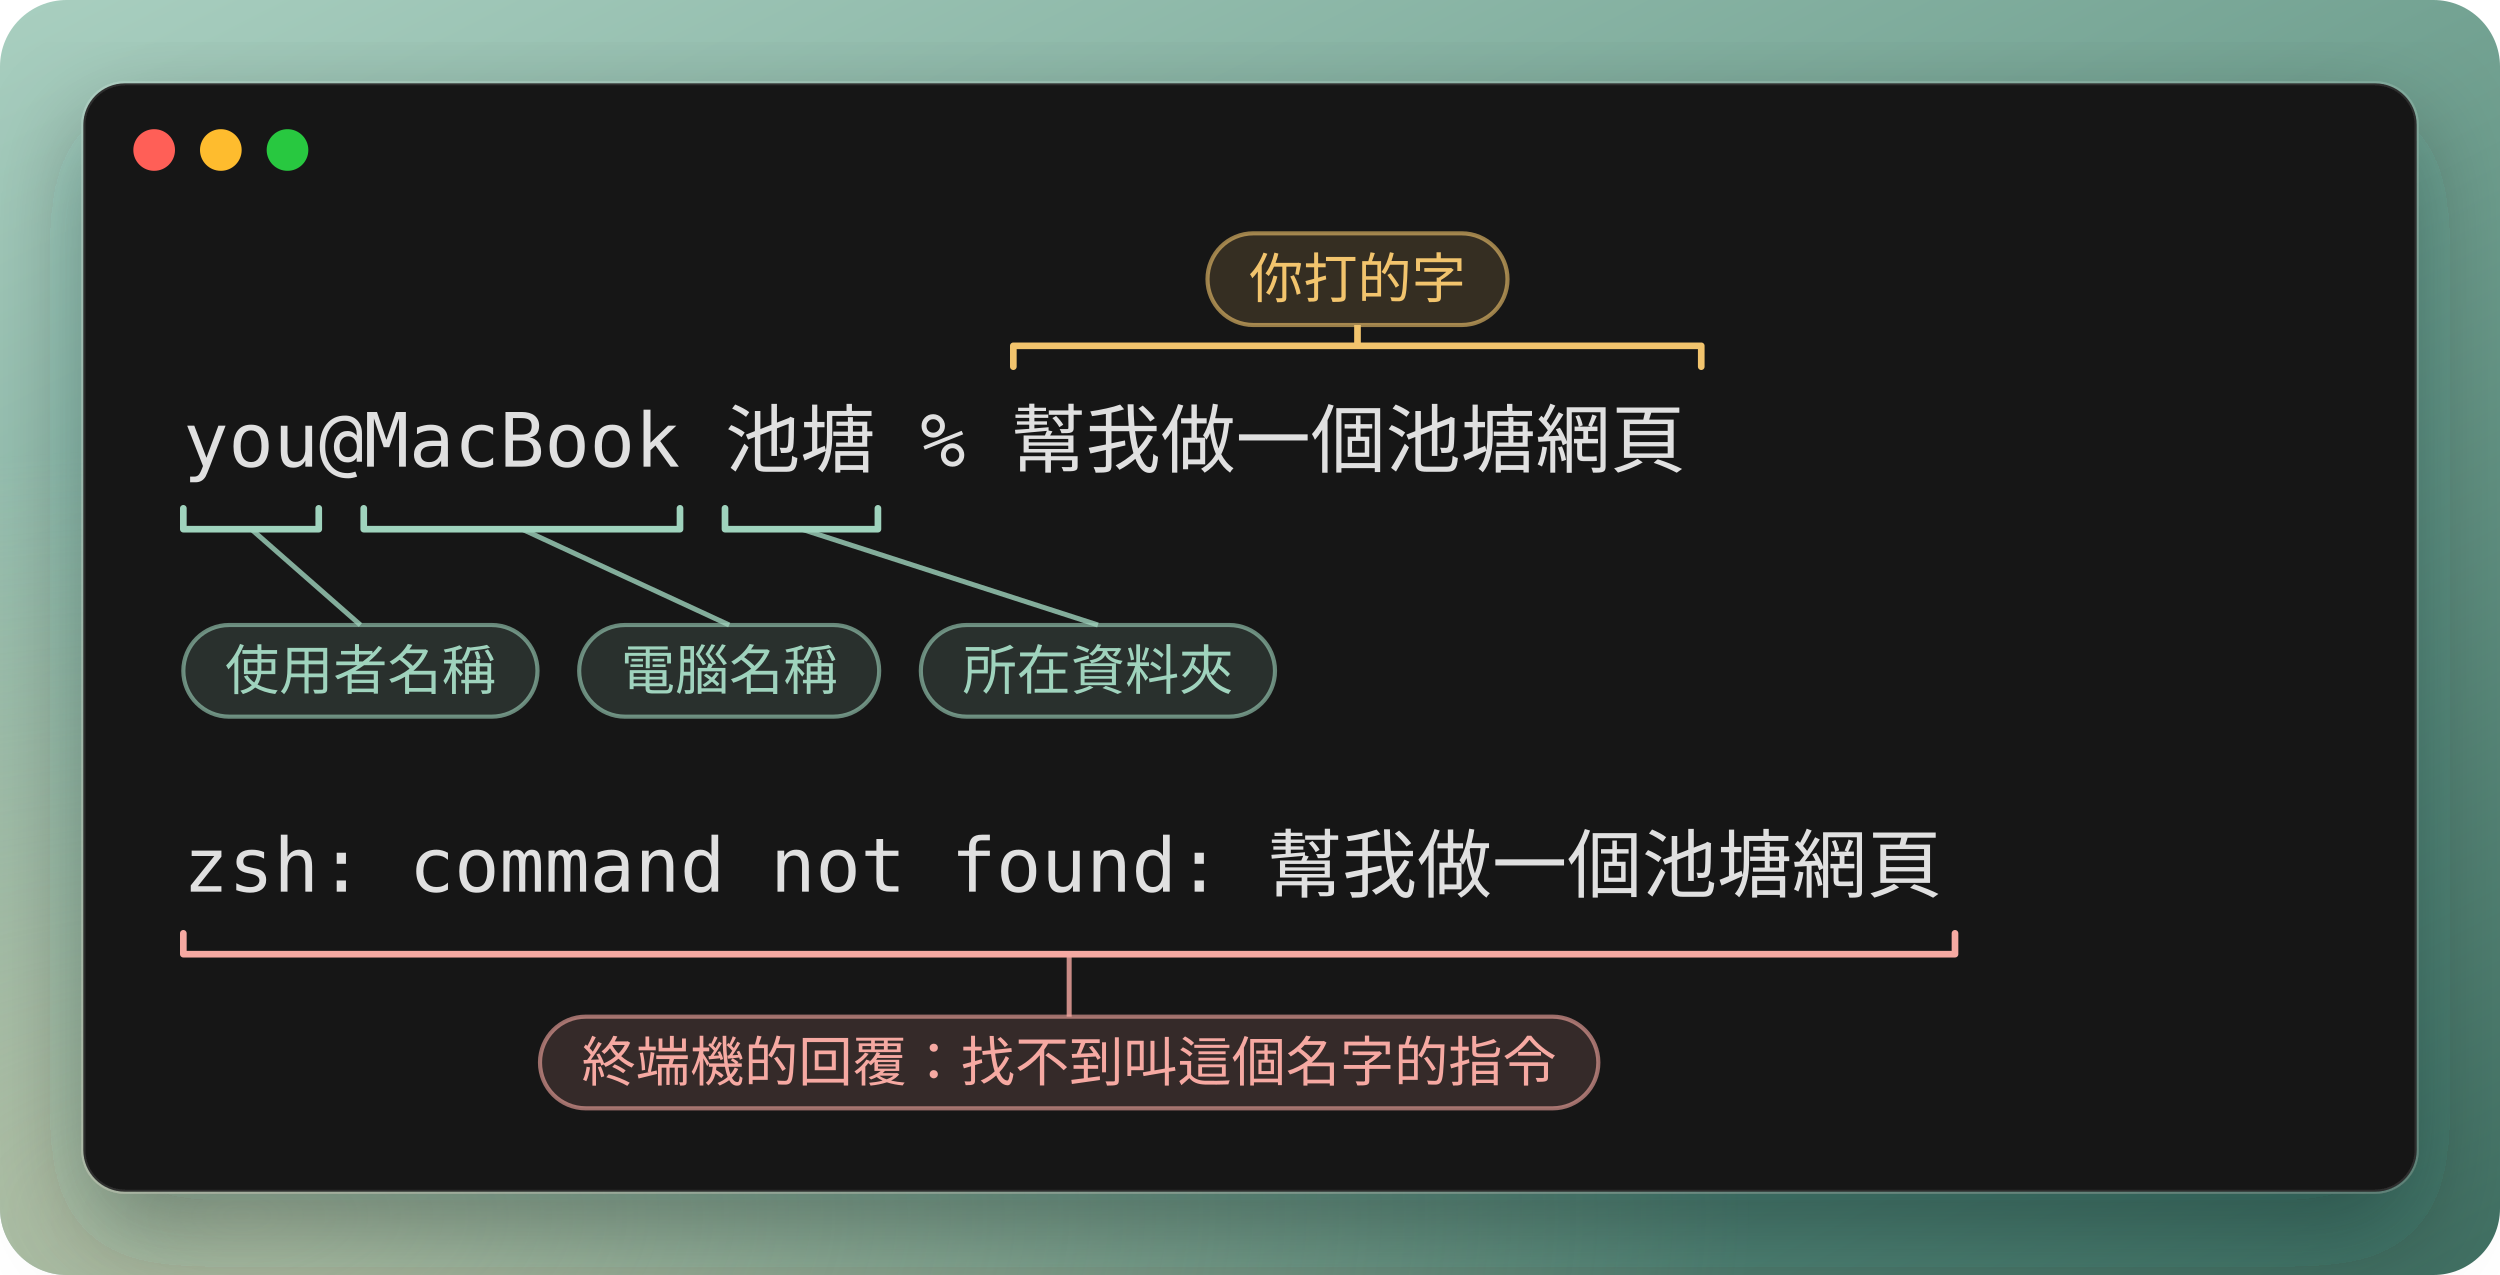
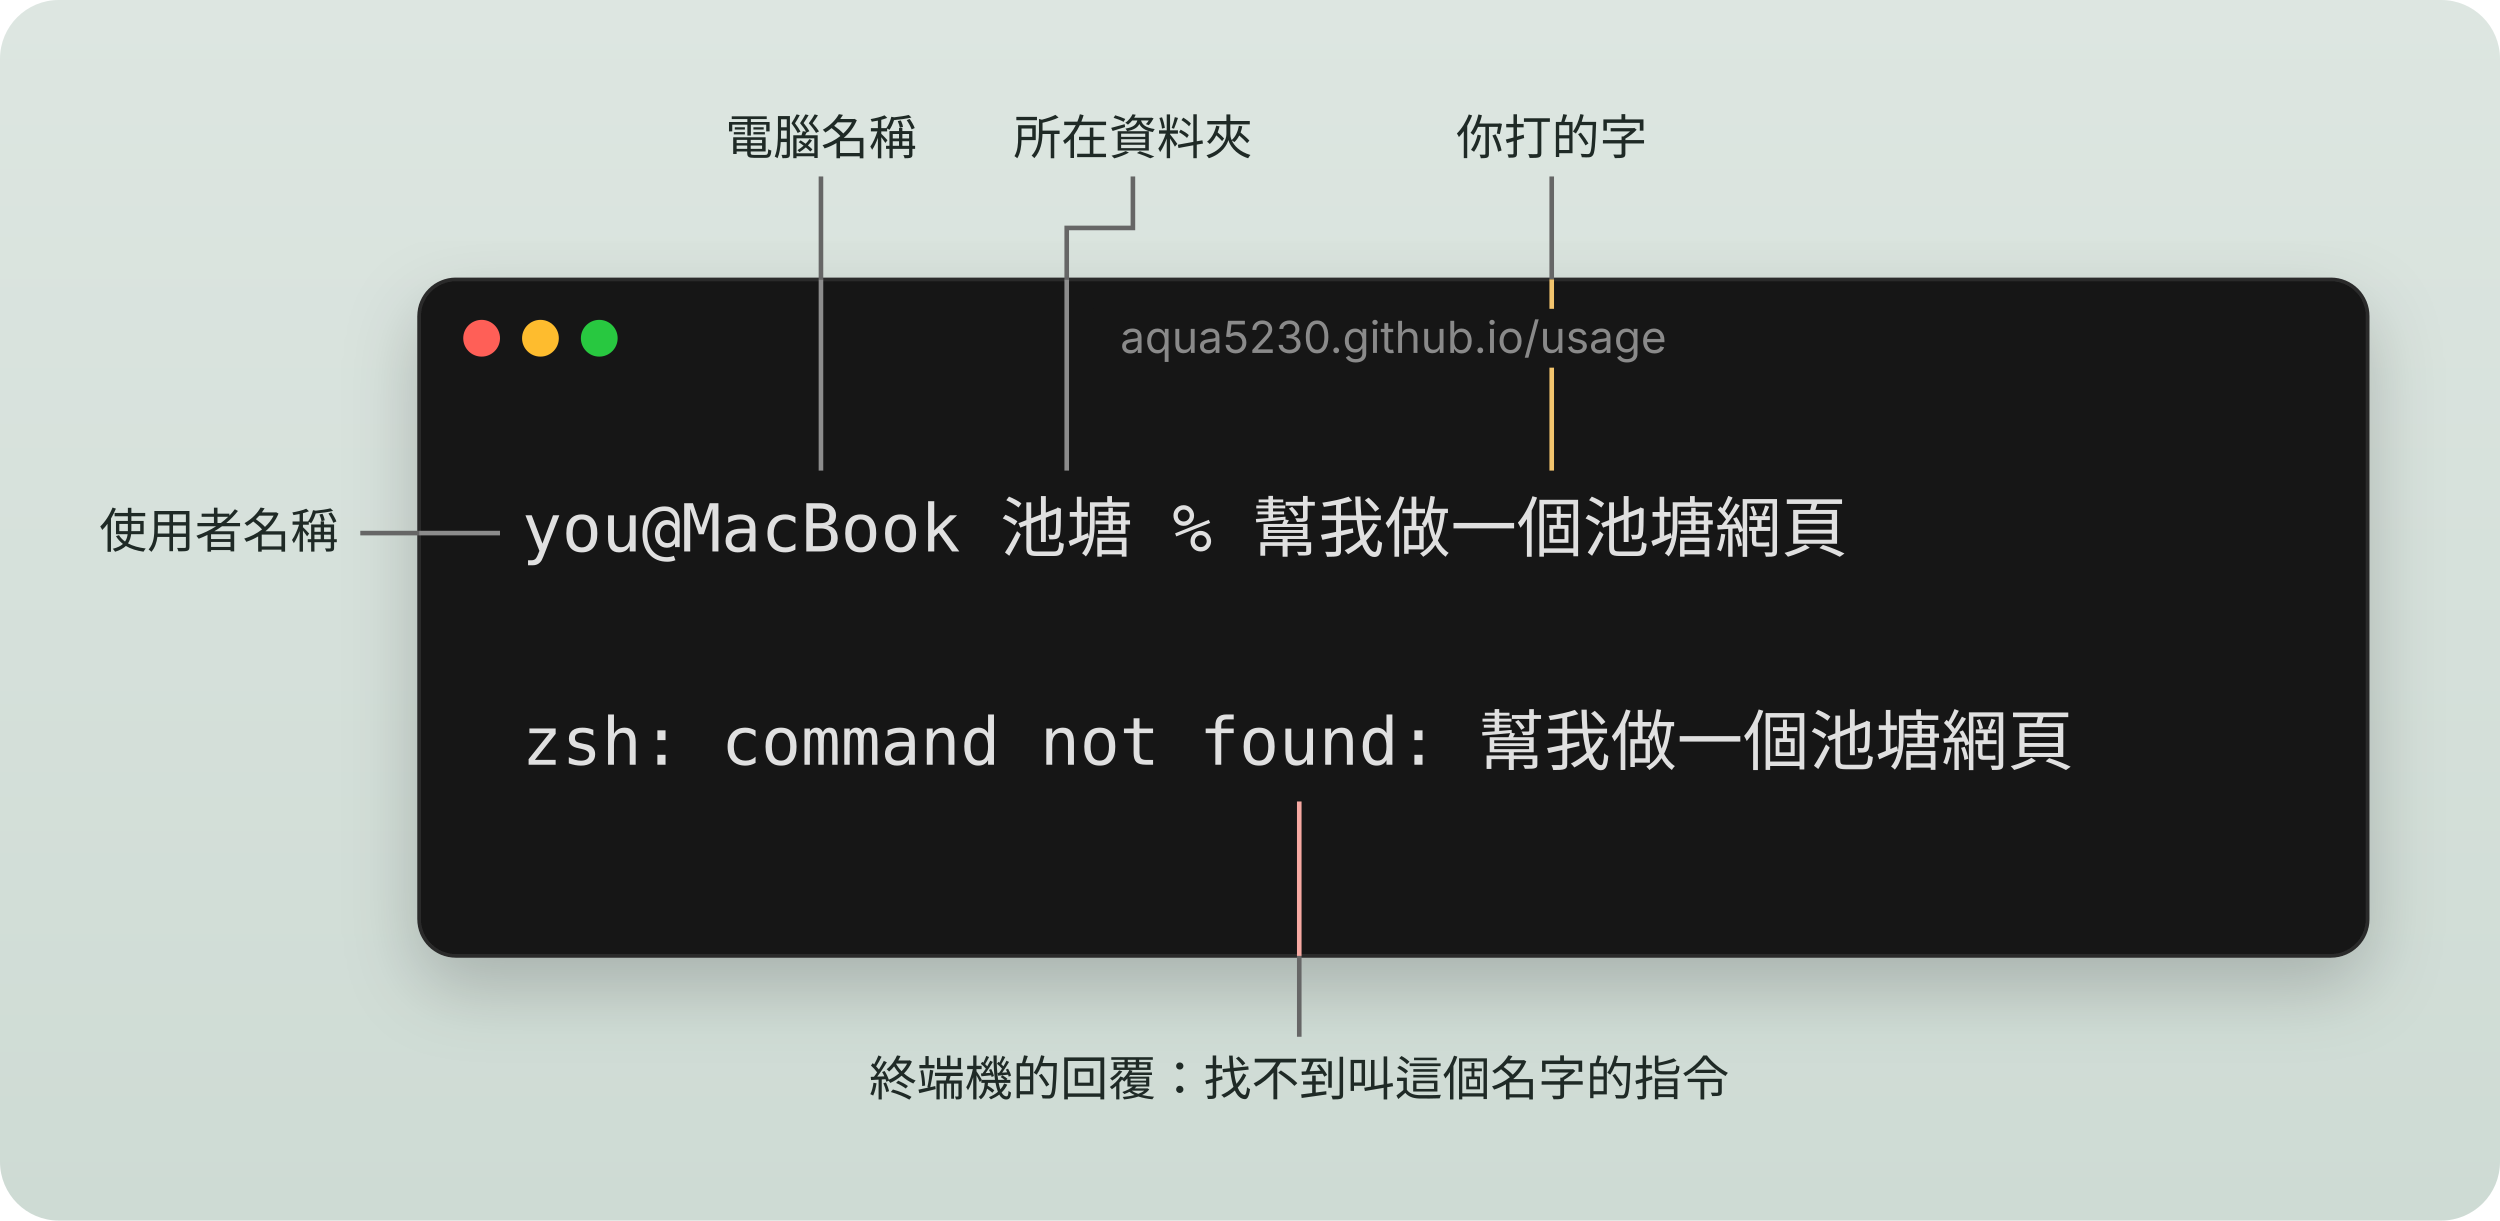
- <svg xmlns="http://www.w3.org/2000/svg" viewBox="0 0 600 306" role="img" aria-label="終端機畫面。第一行是 you@MacBook 池塘 %，後面接使用者打的「幫我做一個池塘網頁」，圖上分別標出使用者名稱、電腦名稱、所在資料夾和你打的字。第二行是終端機的回覆：zsh: command not found: 幫我做一個池塘網頁" font-family="Noto Sans TC, -apple-system, sans-serif">
+ <svg xmlns="http://www.w3.org/2000/svg" viewBox="0 0 680 332" role="img" aria-label="終端機畫面。第一行是 you@MacBook 池塘 %，後面接使用者打的「幫我做一個池塘網頁」，圖上分別標出使用者名稱、電腦名稱、所在資料夾和你打的字。第二行是終端機的回覆：zsh: command not found: 幫我做一個池塘網頁" font-family="Noto Sans TC, -apple-system, sans-serif">
  <defs>
-     <linearGradient id="bg" x1="0" y1="0" x2="1" y2="1">
-       <stop offset="0" stop-color="#A9CFC0" />
-       <stop offset=".55" stop-color="#6E9E8E" />
-       <stop offset="1" stop-color="#3F6E61" />
+     <linearGradient id="bg" x1="0" y1="0" x2="0" y2="1">
+       <stop offset="0" stop-color="#DDE6E1" />
+       <stop offset="1" stop-color="#CEDBD4" />
    </linearGradient>
-     <radialGradient id="g1" cx=".1" cy=".95" r=".6">
-       <stop offset="0" stop-color="#E8D9B5" stop-opacity=".55" />
-       <stop offset="1" stop-color="#E8D9B5" stop-opacity="0" />
-     </radialGradient>
    <filter id="sh" x="-10%" y="-10%" width="120%" height="130%">
-       <feDropShadow dx="0" dy="10" stdDeviation="12" flood-color="#0B2A22" flood-opacity=".38" />
+       <feDropShadow dx="0" dy="8" stdDeviation="10" flood-color="#141414" flood-opacity="0.20" />
    </filter>
  </defs>
-   <rect width="600" height="306" rx="16" fill="url(#bg)" />
-   <rect width="600" height="306" rx="16" fill="url(#g1)" />
+   <rect width="680" height="332" rx="16" fill="url(#bg)" />
  <g filter="url(#sh)">
-     <rect x="20" y="20" width="560" height="266" rx="10" fill="#161616" stroke="#FFFFFF1A" />
+     <rect x="114" y="76" width="530" height="184" rx="10" fill="#161616" stroke="#2C2C2C" stroke-width="1" />
  </g>
-   <circle cx="37" cy="36" r="5" fill="#FF5F57" />
-   <circle cx="53" cy="36" r="5" fill="#FEBC2E" />
-   <circle cx="69" cy="36" r="5" fill="#28C840" />
-   <text x="44" y="112" font-size="18" font-family="Menlo, Consolas, monospace" fill="#E0E0E0" xml:space="preserve">you@MacBook 池塘 % 幫我做一個池塘網頁</text>
-   <text x="44" y="214" font-size="18" font-family="Menlo, Consolas, monospace" fill="#E0E0E0" xml:space="preserve">zsh: command not found: 幫我做一個池塘網頁</text>
-   <path d="M243.2 88v-5H408.3v5" fill="none" stroke="#F2C46D" stroke-width="1.6" stroke-linecap="round" stroke-linejoin="round" />
-   <rect x="289.8" y="56" width="72.0" height="22" rx="11" fill="#F2C46D" fill-opacity=".14" stroke="#F2C46D" stroke-opacity=".6" />
-   <text x="325.8" y="71.5" font-size="13" font-weight="500" fill="#F2C46D" text-anchor="middle">你打的字</text>
-   <line x1="325.8" y1="78" x2="325.8" y2="83" stroke="#F2C46D" stroke-width="1.6" />
-   <path d="M44.0 122v5H76.5v-5" fill="none" stroke="#9FD3BD" stroke-width="1.6" stroke-linecap="round" stroke-linejoin="round" />
-   <rect x="44.0" y="150" width="85.0" height="22" rx="11" fill="#9FD3BD" fill-opacity=".14" stroke="#9FD3BD" stroke-opacity=".6" />
-   <text x="86.5" y="165.5" font-size="13" font-weight="500" fill="#9FD3BD" text-anchor="middle">使用者名稱</text>
-   <path d="M60.3 127 L86.5 150" stroke="#9FD3BD" stroke-width="1.2" stroke-opacity=".8" fill="none" />
-   <path d="M87.3 122v5H163.2v-5" fill="none" stroke="#9FD3BD" stroke-width="1.6" stroke-linecap="round" stroke-linejoin="round" />
-   <rect x="139.0" y="150" width="72.0" height="22" rx="11" fill="#9FD3BD" fill-opacity=".14" stroke="#9FD3BD" stroke-opacity=".6" />
-   <text x="175.0" y="165.5" font-size="13" font-weight="500" fill="#9FD3BD" text-anchor="middle">電腦名稱</text>
-   <path d="M125.3 127 L175.0 150" stroke="#9FD3BD" stroke-width="1.2" stroke-opacity=".8" fill="none" />
-   <path d="M174.0 122v5H210.7v-5" fill="none" stroke="#9FD3BD" stroke-width="1.6" stroke-linecap="round" stroke-linejoin="round" />
-   <rect x="221.0" y="150" width="85.0" height="22" rx="11" fill="#9FD3BD" fill-opacity=".14" stroke="#9FD3BD" stroke-opacity=".6" />
-   <text x="263.5" y="165.5" font-size="13" font-weight="500" fill="#9FD3BD" text-anchor="middle">所在資料夾</text>
-   <path d="M192.4 127 L263.5 150" stroke="#9FD3BD" stroke-width="1.2" stroke-opacity=".8" fill="none" />
-   <path d="M44.0 224v5H469.2v-5" fill="none" stroke="#F6A9A2" stroke-width="1.6" stroke-linecap="round" stroke-linejoin="round" />
-   <rect x="129.6" y="244" width="254.0" height="22" rx="11" fill="#F6A9A2" fill-opacity=".14" stroke="#F6A9A2" stroke-opacity=".6" />
-   <text x="256.6" y="259.5" font-size="13" font-weight="500" fill="#F6A9A2" text-anchor="middle">終端機的回覆：找不到叫這個名字的指令</text>
-   <line x1="256.6" y1="229" x2="256.6" y2="244" stroke="#F6A9A2" stroke-width="1.2" stroke-opacity=".8" />
+   <circle cx="131" cy="92" r="5" fill="#FF5F57" />
+   <circle cx="147" cy="92" r="5" fill="#FEBC2E" />
+   <circle cx="163" cy="92" r="5" fill="#28C840" />
+   <text x="142" y="150" font-size="18" font-family="Menlo, Consolas, monospace" fill="#E0E0E0" xml:space="preserve" data-role="terminal">you@MacBook 池塘 % 幫我做一個池塘網頁</text>
+   <text x="142" y="208" font-size="18" font-family="Menlo, Consolas, monospace" fill="#E0E0E0" xml:space="preserve" data-role="terminal">zsh: command not found: 幫我做一個池塘網頁</text>
+   <line x1="98" y1="145" x2="114" y2="145" stroke="#666666" stroke-width="1.25" />
+   <line x1="114" y1="145" x2="136" y2="145" stroke="#8C8C8C" stroke-width="1.25" />
+   <text x="92" y="149" font-size="13" font-weight="500" fill="#1F2A26" text-anchor="end" data-role="label">使用者名稱</text>
+   <line x1="223.3" y1="48" x2="223.3" y2="76" stroke="#666666" stroke-width="1.25" />
+   <line x1="223.3" y1="76" x2="223.3" y2="128" stroke="#8C8C8C" stroke-width="1.25" />
+   <text x="223.3" y="42" font-size="13" font-weight="500" fill="#1F2A26" text-anchor="middle" data-role="label">電腦名稱</text>
+   <path d="M 308.15 48 V 62 H 290.15 V 76" fill="none" stroke="#666666" stroke-width="1.25" />
+   <line x1="290.15" y1="76" x2="290.15" y2="128" stroke="#8C8C8C" stroke-width="1.25" />
+   <text x="308.15" y="42" font-size="13" font-weight="500" fill="#1F2A26" text-anchor="middle" data-role="label">所在資料夾</text>
+   <line x1="422.07" y1="48" x2="422.07" y2="76" stroke="#666666" stroke-width="1.25" />
+   <line x1="422.07" y1="76" x2="422.07" y2="128" stroke="#F2C46D" stroke-width="1.25" />
+   <text x="422.07" y="42" font-size="13" font-weight="500" fill="#1F2A26" text-anchor="middle" data-role="label">你打的字</text>
+   <line x1="353.4" y1="282" x2="353.4" y2="260" stroke="#666666" stroke-width="1.25" />
+   <line x1="353.4" y1="260" x2="353.4" y2="218" stroke="#F6A9A2" stroke-width="1.25" />
+   <text x="353.4" y="298" font-size="13" font-weight="500" fill="#1F2A26" text-anchor="middle" data-role="label">終端機的回覆：找不到叫這個名字的指令</text>
+   <rect x="297.39" y="84" width="163.22" height="16" fill="#161616" data-role="watermark-mask" />
+   <text x="379" y="96" font-size="12" font-family="-apple-system, Noto Sans TC, sans-serif" fill="#8A8A8A" text-anchor="middle" data-role="watermark">aqua5230.github.io/usage</text>
</svg>
